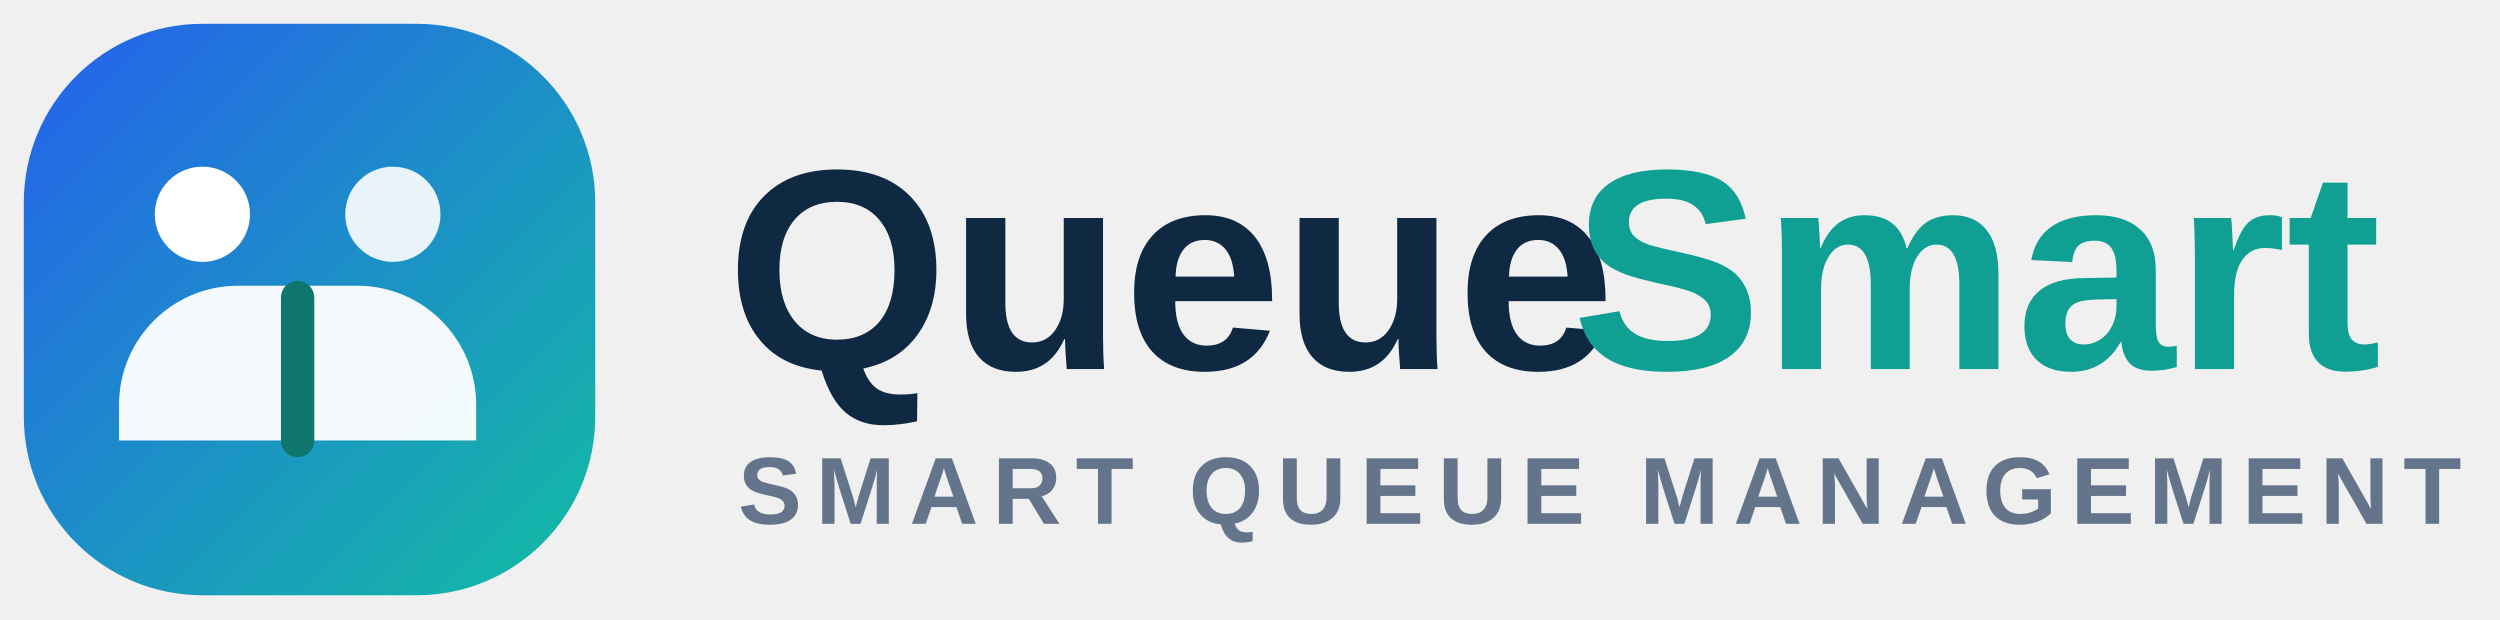
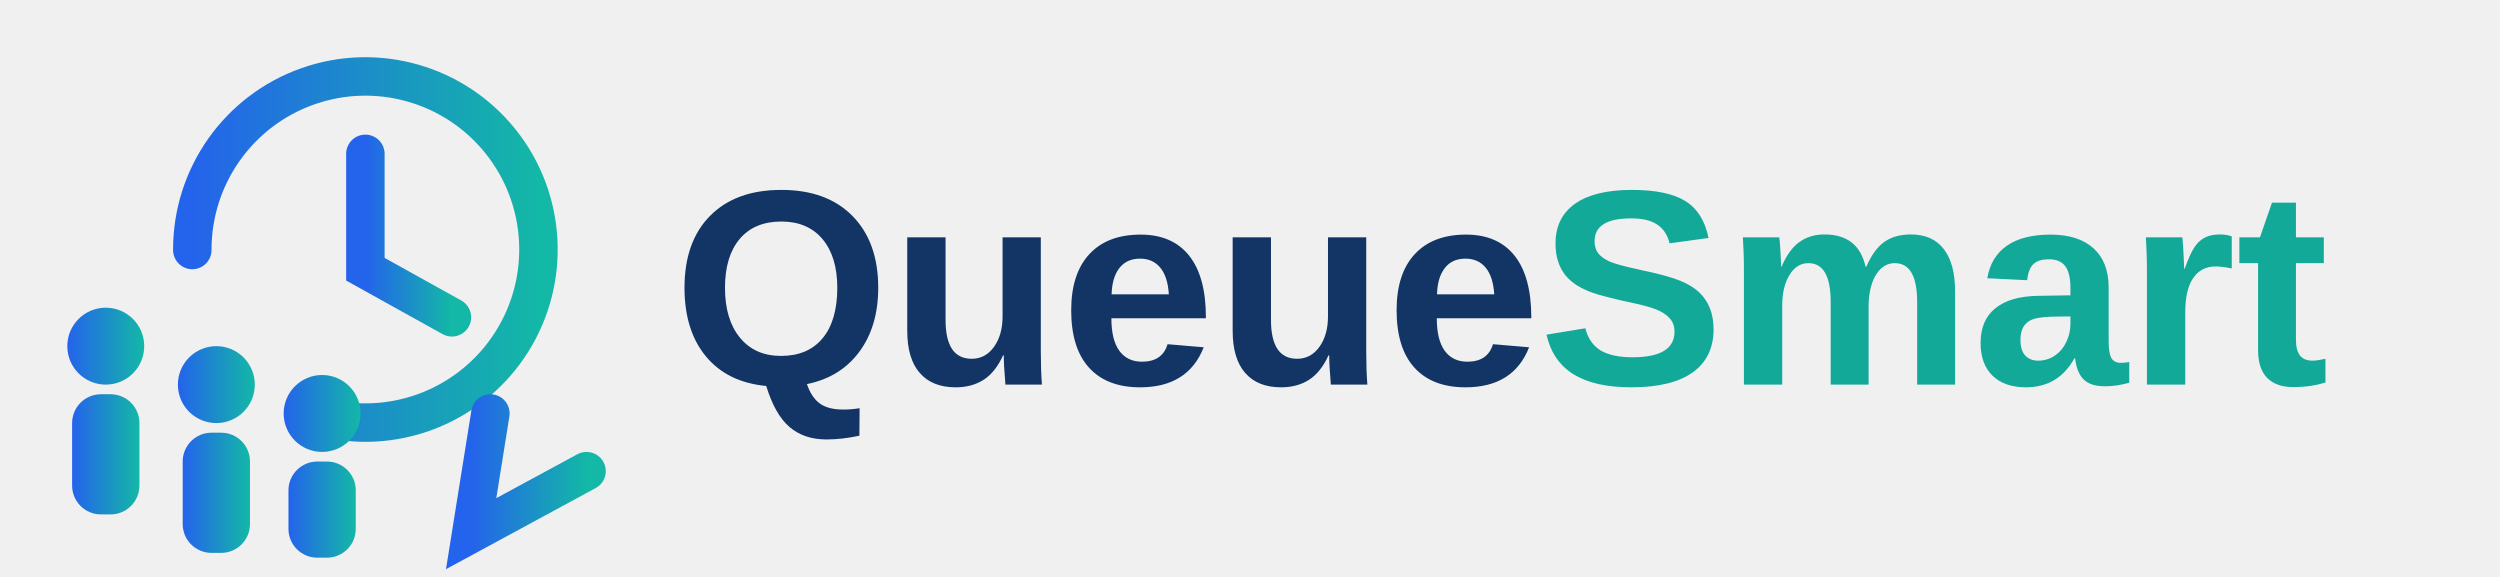
- <svg xmlns="http://www.w3.org/2000/svg" width="210" height="52" viewBox="0 0 210 52" fill="none" role="img" aria-labelledby="title desc">
+ <svg xmlns="http://www.w3.org/2000/svg" viewBox="0 0 520 120" role="img" aria-labelledby="title desc">
  <defs>
-     <linearGradient id="g1" x1="3" y1="4" x2="47" y2="48" gradientUnits="userSpaceOnUse">
-       <stop stop-color="#2563EB" />
-       <stop offset="1" stop-color="#14B8A6" />
+     <linearGradient id="g" x1="0" x2="1">
+       <stop offset="0" stop-color="#2463eb" />
+       <stop offset="1" stop-color="#13b8a6" />
    </linearGradient>
  </defs>
-   <rect x="2" y="2" width="48" height="48" rx="15" fill="url(#g1)" />
-   <circle cx="17" cy="18" r="4" fill="white" />
-   <circle cx="33" cy="18" r="4" fill="white" fill-opacity="0.9" />
-   <path d="M10 34C10 28.477 14.477 24 20 24H30C35.523 24 40 28.477 40 34V37H10V34Z" fill="white" fill-opacity="0.95" />
-   <path d="M25 25V37" stroke="#0F766E" stroke-width="2.8" stroke-linecap="round" />
-   <text x="61" y="31" font-family="Arial, Helvetica, sans-serif" font-size="24" font-weight="700" fill="#0F2942">Queue</text>
-   <text x="132" y="31" font-family="Arial, Helvetica, sans-serif" font-size="24" font-weight="700" fill="#0F9F93">Smart</text>
-   <text x="62" y="44" font-family="Arial, Helvetica, sans-serif" font-size="8" font-weight="600" letter-spacing="1.2" fill="#64748B">SMART QUEUE MANAGEMENT</text>
+   <g fill="none" stroke="url(#g)" stroke-width="8" stroke-linecap="round">
+     <path d="M40 52a36 36 0 1 1 28 35" />
+     <path d="M76 32v24l18 10" />
+     <path d="M102 86l-4 25 24-13" />
+   </g>
+   <g fill="url(#g)">
+     <circle cx="22" cy="72" r="8" />
+     <rect x="15" y="82" width="14" height="25" rx="6" />
+     <circle cx="45" cy="80" r="8" />
+     <rect x="38" y="90" width="14" height="25" rx="6" />
+     <circle cx="67" cy="86" r="8" />
+     <rect x="60" y="96" width="14" height="20" rx="6" />
+   </g>
+   <text x="140" y="80" font-family="Arial, Helvetica, sans-serif" font-size="58" font-weight="700" fill="#123565">Queue</text>
+   <text x="320" y="80" font-family="Arial, Helvetica, sans-serif" font-size="58" font-weight="700" fill="#13a999">Smart</text>
</svg>
